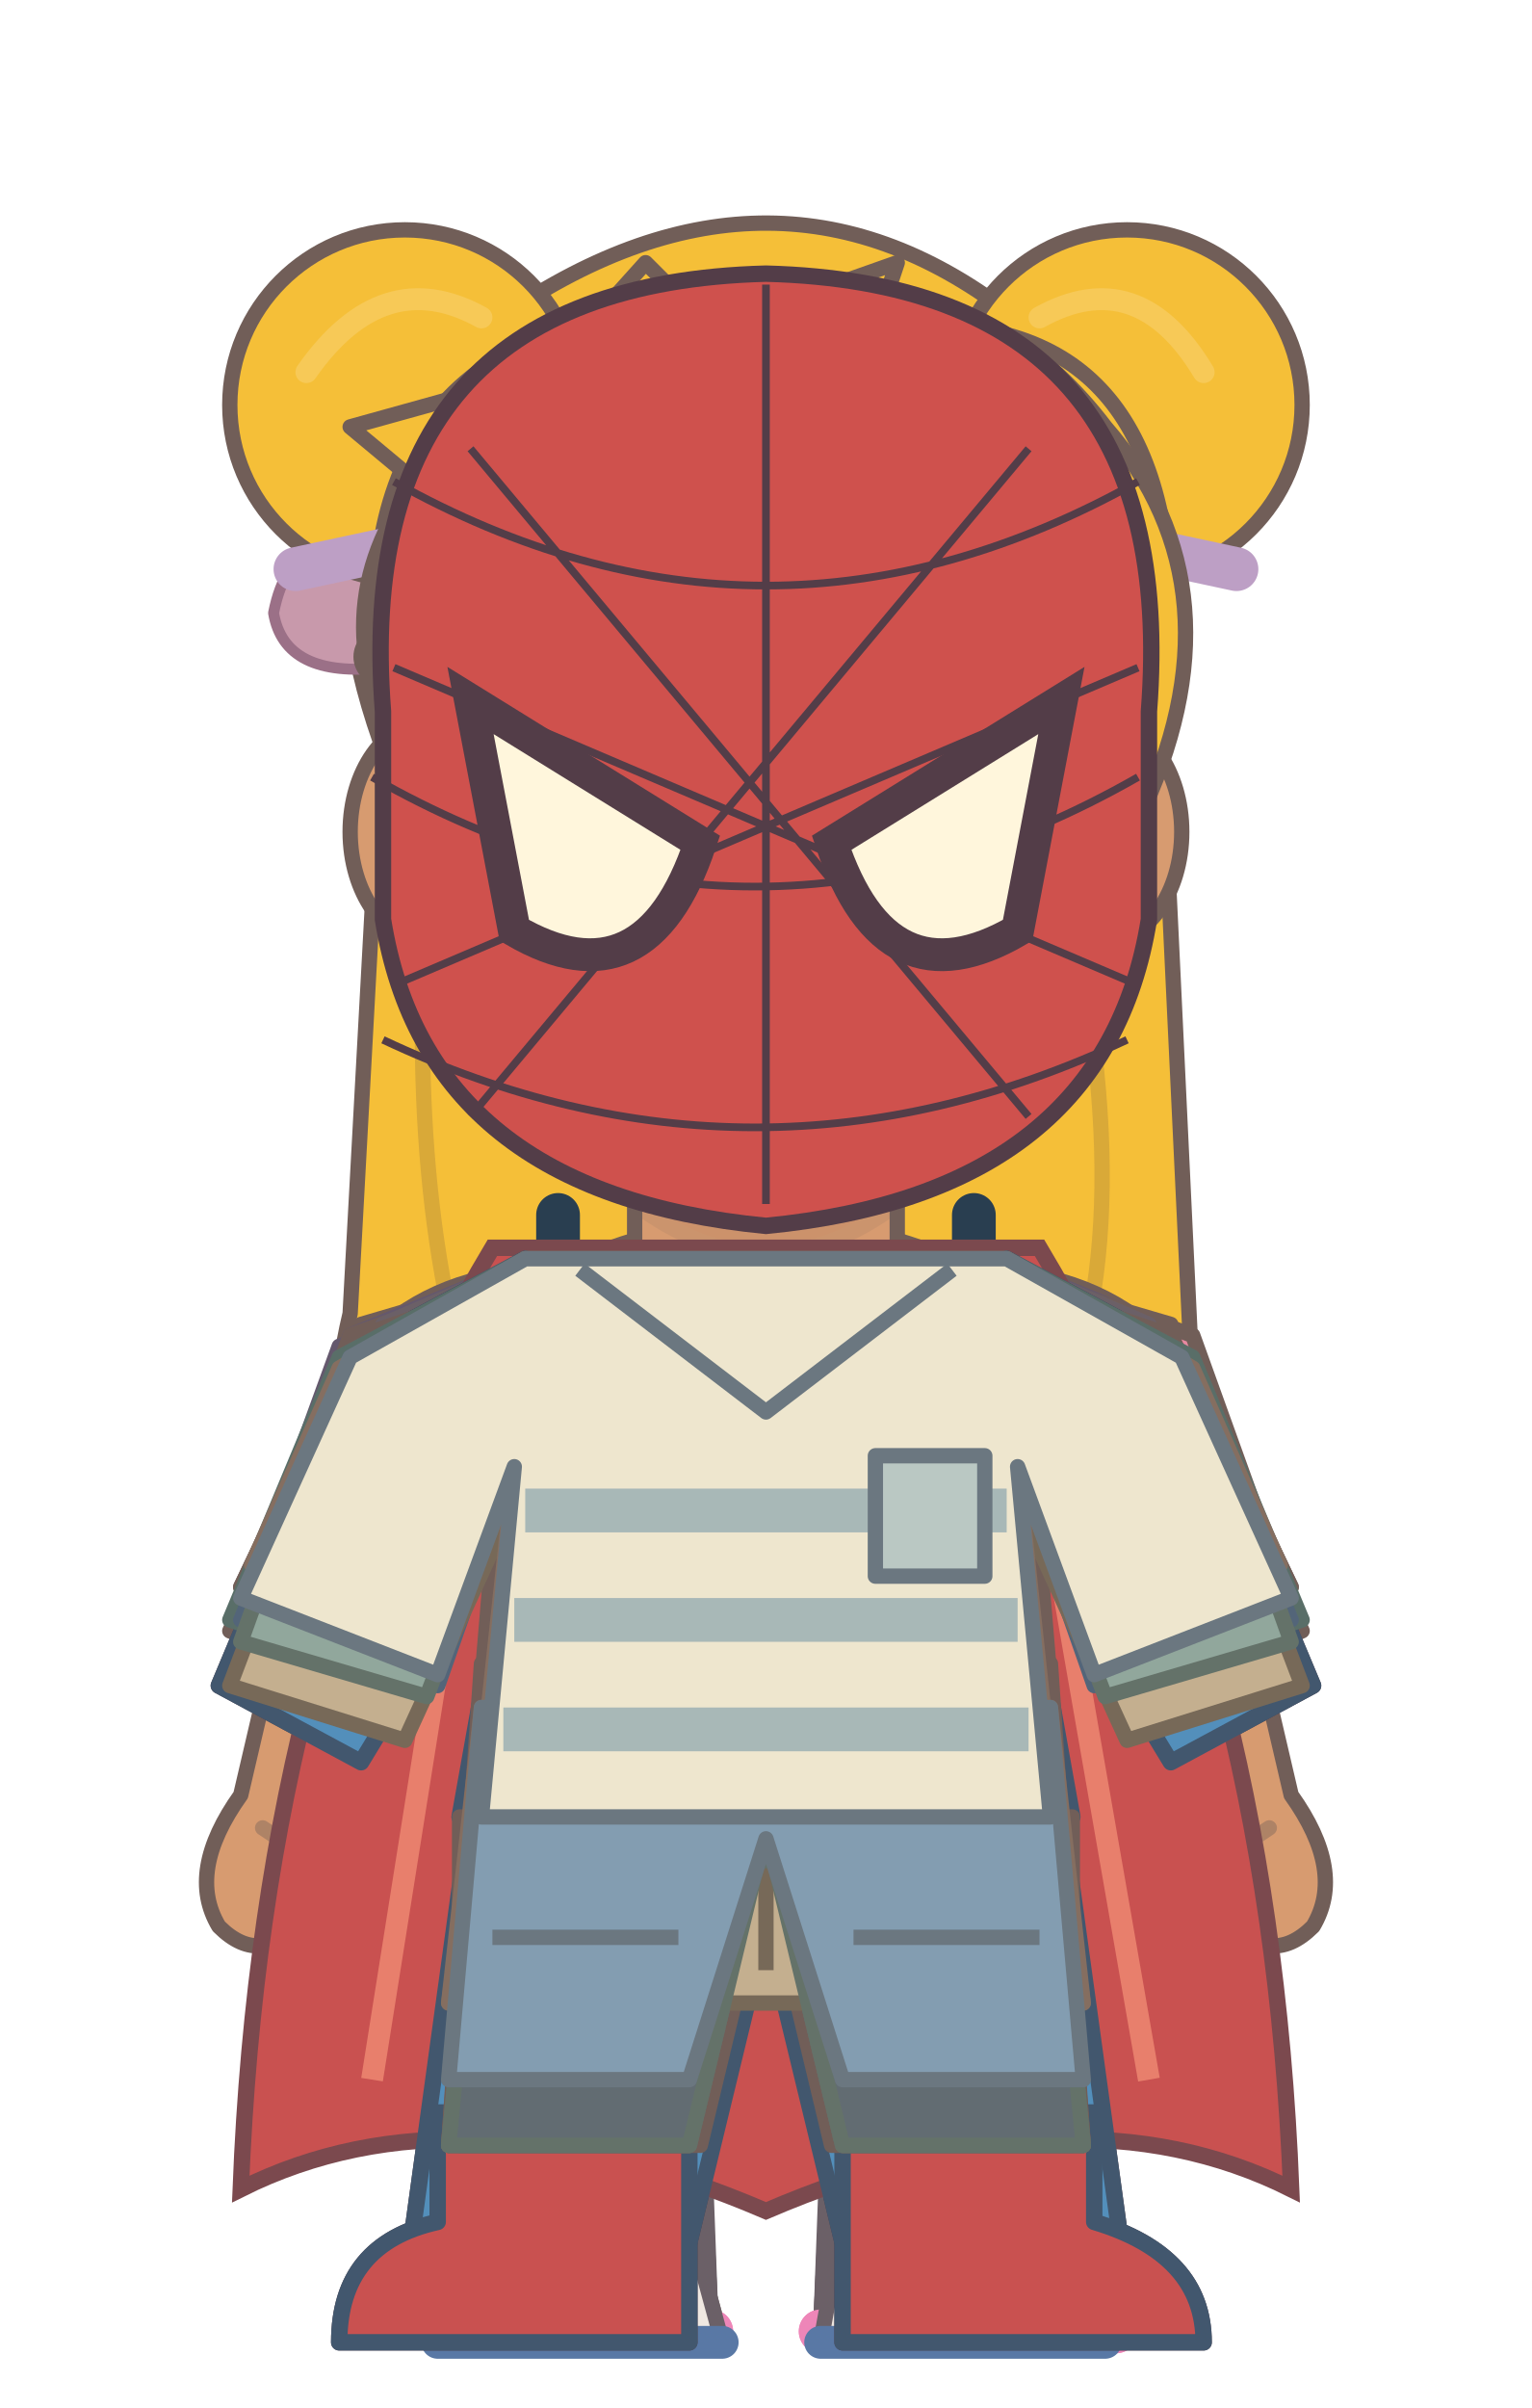
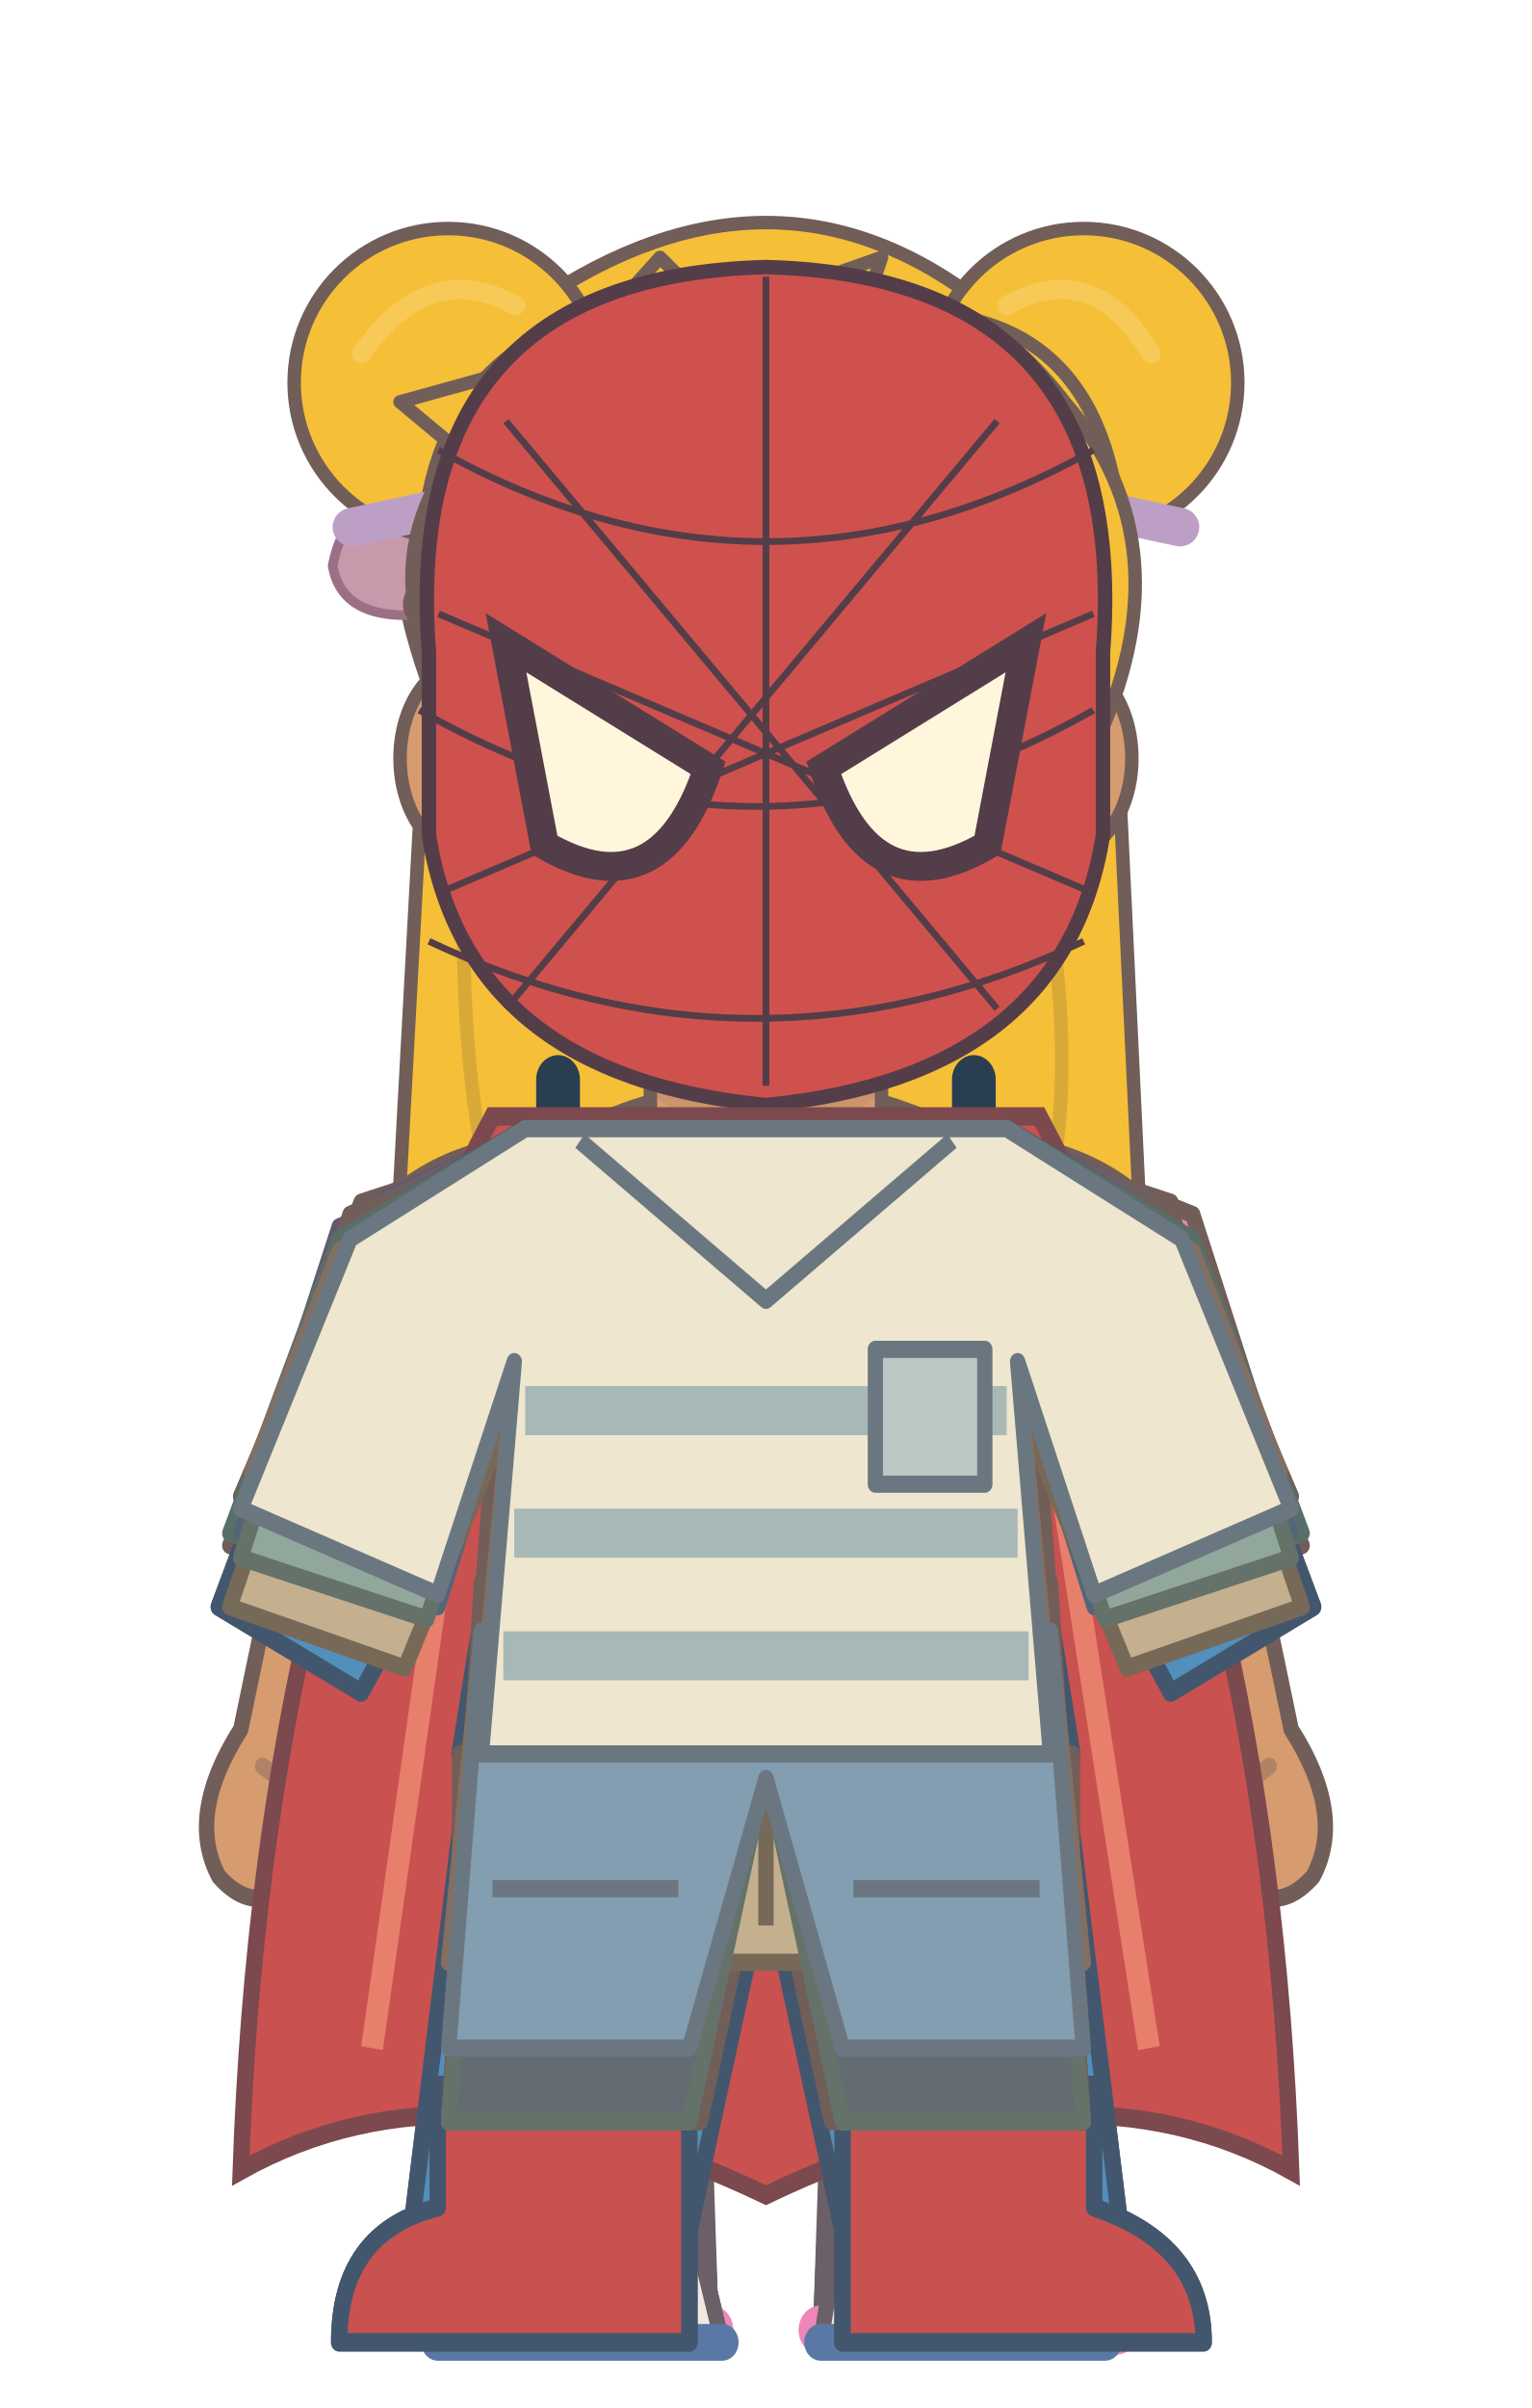
<svg xmlns="http://www.w3.org/2000/svg" width="140" height="220" viewBox="0 0 140 220">
  <defs>
    <linearGradient id="material-0" x1="0" y1="0" x2=".3" y2="1">
      <stop stop-color="#fff4d1" />
      <stop offset=".55" stop-color="#fff4d1" />
      <stop offset="1" stop-color="#fff4d1" />
    </linearGradient>
    <linearGradient id="material-1" x1="0" y1="0" x2=".3" y2="1">
      <stop stop-color="#f5bf38" />
      <stop offset=".55" stop-color="#f5bf38" />
      <stop offset="1" stop-color="#f5bf38" />
    </linearGradient>
    <linearGradient id="material-2" x1="0" y1="0" x2=".3" y2="1">
      <stop stop-color="#F5BF38" />
      <stop offset=".55" stop-color="#F5BF38" />
      <stop offset="1" stop-color="#F5BF38" />
    </linearGradient>
    <linearGradient id="material-3" x1="0" y1="0" x2=".3" y2="1">
      <stop stop-color="#D79B70" />
      <stop offset=".55" stop-color="#D79B70" />
      <stop offset="1" stop-color="#D79B70" />
    </linearGradient>
    <linearGradient id="material-4" x1="0" y1="0" x2=".3" y2="1">
      <stop stop-color="#E889A1" />
      <stop offset=".55" stop-color="#E889A1" />
      <stop offset="1" stop-color="#E889A1" />
    </linearGradient>
    <linearGradient id="material-5" x1="0" y1="0" x2=".3" y2="1">
      <stop stop-color="#fbe58a" />
      <stop offset=".55" stop-color="#fbe58a" />
      <stop offset="1" stop-color="#fbe58a" />
    </linearGradient>
    <linearGradient id="material-6" x1="0" y1="0" x2=".3" y2="1">
      <stop stop-color="#db8c81" />
      <stop offset=".55" stop-color="#db8c81" />
      <stop offset="1" stop-color="#db8c81" />
    </linearGradient>
    <linearGradient id="material-7" x1="0" y1="0" x2=".3" y2="1">
      <stop stop-color="#c899ab" />
      <stop offset=".55" stop-color="#c899ab" />
      <stop offset="1" stop-color="#c899ab" />
    </linearGradient>
    <linearGradient id="material-8" x1="0" y1="0" x2=".3" y2="1">
      <stop stop-color="#fff3db" />
      <stop offset=".55" stop-color="#fff3db" />
      <stop offset="1" stop-color="#fff3db" />
    </linearGradient>
    <linearGradient id="material-9" x1="0" y1="0" x2=".3" y2="1">
      <stop stop-color="#9c625f" />
      <stop offset=".55" stop-color="#9c625f" />
      <stop offset="1" stop-color="#9c625f" />
    </linearGradient>
    <linearGradient id="material-10" x1="0" y1="0" x2=".3" y2="1">
      <stop stop-color="#f4efdf" />
      <stop offset=".55" stop-color="#f4efdf" />
      <stop offset="1" stop-color="#f4efdf" />
    </linearGradient>
    <linearGradient id="material-11" x1="0" y1="0" x2=".3" y2="1">
      <stop stop-color="#f5efdf" />
      <stop offset=".55" stop-color="#f5efdf" />
      <stop offset="1" stop-color="#f5efdf" />
    </linearGradient>
    <linearGradient id="material-12" x1="0" y1="0" x2=".3" y2="1">
      <stop stop-color="#d8b88a" />
      <stop offset=".55" stop-color="#d8b88a" />
      <stop offset="1" stop-color="#d8b88a" />
    </linearGradient>
    <linearGradient id="material-13" x1="0" y1="0" x2=".3" y2="1">
      <stop stop-color="#f2df9c" />
      <stop offset=".55" stop-color="#f2df9c" />
      <stop offset="1" stop-color="#f2df9c" />
    </linearGradient>
    <linearGradient id="material-14" x1="0" y1="0" x2=".3" y2="1">
      <stop stop-color="#f7cc3f" />
      <stop offset=".55" stop-color="#f7cc3f" />
      <stop offset="1" stop-color="#f7cc3f" />
    </linearGradient>
    <linearGradient id="material-15" x1="0" y1="0" x2=".3" y2="1">
      <stop stop-color="#e4b85a" />
      <stop offset=".55" stop-color="#e4b85a" />
      <stop offset="1" stop-color="#e4b85a" />
    </linearGradient>
    <linearGradient id="material-16" x1="0" y1="0" x2=".3" y2="1">
      <stop stop-color="#f3d34e" />
      <stop offset=".55" stop-color="#f3d34e" />
      <stop offset="1" stop-color="#f3d34e" />
    </linearGradient>
    <linearGradient id="material-17" x1="0" y1="0" x2=".3" y2="1">
      <stop stop-color="#48b5c4" />
      <stop offset=".55" stop-color="#48b5c4" />
      <stop offset="1" stop-color="#48b5c4" />
    </linearGradient>
    <linearGradient id="material-18" x1="0" y1="0" x2=".3" y2="1">
      <stop stop-color="#bedee6" />
      <stop offset=".55" stop-color="#bedee6" />
      <stop offset="1" stop-color="#bedee6" />
    </linearGradient>
    <linearGradient id="material-19" x1="0" y1="0" x2=".3" y2="1">
      <stop stop-color="#467fba" />
      <stop offset=".55" stop-color="#467fba" />
      <stop offset="1" stop-color="#467fba" />
    </linearGradient>
    <linearGradient id="material-20" x1="0" y1="0" x2=".3" y2="1">
      <stop stop-color="#ed82ac" />
      <stop offset=".55" stop-color="#ed82ac" />
      <stop offset="1" stop-color="#ed82ac" />
    </linearGradient>
    <linearGradient id="material-21" x1="0" y1="0" x2=".3" y2="1">
      <stop stop-color="#e8d557" />
      <stop offset=".55" stop-color="#e8d557" />
      <stop offset="1" stop-color="#e8d557" />
    </linearGradient>
    <linearGradient id="hair-shine" x2="1" y2="1">
      <stop stop-color="#fff0a0" stop-opacity=".6" />
      <stop offset="1" stop-color="#fff0a0" stop-opacity="0" />
    </linearGradient>
    <symbol id="pattern-sol" viewBox="0 0 40 40">
      <g stroke="#fff4d1" stroke-width="2.5">
        <path d="M20 2v5m0 26v5M2 20h5m26 0h5M7 7l4 4m18 18 4 4M7 33l4-4m18-18 4-4" />
        <circle cx="20" cy="20" r="9" fill="url(#material-0)" />
      </g>
    </symbol>
    <symbol id="pattern-jardim" viewBox="0 0 40 40">
      <g fill="url(#material-0)">
        <ellipse cx="20" cy="20" rx="8" ry="17" />
        <ellipse cx="20" cy="20" rx="17" ry="8" />
      </g>
      <circle cx="20" cy="20" r="6" fill="url(#material-1)" />
    </symbol>
    <symbol id="pattern-estrela" viewBox="0 0 40 40">
      <path d="m20 2 5 12 13 2-10 9 3 13-11-7-11 7 3-13-10-9 13-2Z" fill="url(#material-0)" />
    </symbol>
    <symbol id="pattern-mar" viewBox="0 0 40 40">
      <path d="M1 10q8-9 17 0t20 0M1 20q8-9 17 0t20 0M1 30q8-9 17 0t20 0" stroke="#fff4d1" stroke-width="4" fill="none" />
    </symbol>
    <symbol id="pattern-festa" viewBox="0 0 40 40">
      <path d="M20 34Q-3 17 7 8q8-7 13 3q6-10 14-3q10 9-14 26Z" fill="url(#material-0)" />
    </symbol>
    <symbol id="pattern-pijama" viewBox="0 0 40 40">
      <path d="M27 3a17 17 0 1 0 10 27A18 18 0 0 1 27 3" fill="url(#material-0)" />
      <circle cx="34" cy="10" r="2" fill="url(#material-0)" />
    </symbol>
  </defs>
-   <g id="hair-back-short" stroke="#715e58" stroke-width="1.4" stroke-linecap="round" stroke-linejoin="round">
+   <g id="hair-back-short" transform="translate(8.4 2.4) scale(.88)" stroke="#715e58" stroke-width="1.4" stroke-linecap="round" stroke-linejoin="round">
    <path d="M36 72V54Q37 25 71 28q35 0 35 30v21l-12-9H45Z" fill="url(#material-2)" />
  </g>
-   <g id="hair-back" stroke="#715e58" stroke-width="1.4" stroke-linecap="round" stroke-linejoin="round">
+   <g id="hair-back" transform="translate(8.4 2.4) scale(.88)" stroke="#715e58" stroke-width="1.4" stroke-linecap="round" stroke-linejoin="round">
    <path d="M35 65C29 22 104 19 106 64L109 127Q108 145 92 145L43 145Q27 141 32 120Z" fill="url(#material-2)" />
    <path d="M39 82q-2 31 6 51m53-49q7 33-4 51" fill="none" stroke="#594235" opacity=".18" />
  </g>
-   <g id="legs" stroke="#715e58" stroke-width="1.4" stroke-linecap="round" stroke-linejoin="round">
+   <g id="legs" transform="translate(0 -25.68) scale(1 1.12)" stroke="#715e58" stroke-width="1.4" stroke-linecap="round" stroke-linejoin="round">
    <path d="M49 170h17l-3 34H49Zm25 0h17v34H77Z" fill="url(#material-3)" />
    <path d="M49 194h15v13H49Zm27 0h15v13H77Z" fill="#faf5e9" />
    <path d="M49 203h14l3 11H39q0-9 10-11Zm28 0h14q10 2 10 11H75Z" fill="#f3eee6" />
    <path d="M40 214h26m9 0h26" stroke="#c6b9a9" stroke-width="2" />
    <path d="m48 207 10 0m24 0h10" stroke="#899eae" stroke-width="2" />
  </g>
-   <g id="hands" stroke="#715e58" stroke-width="1.4" stroke-linecap="round" stroke-linejoin="round">
+   <g id="hands" transform="translate(0 -25.68) scale(1 1.12)" stroke="#715e58" stroke-width="1.4" stroke-linecap="round" stroke-linejoin="round">
    <path d="M41 124q-10-2-12 10l-7 30q-5 7-2 12q4 4 8-1l4-9 10-28Zm58 0q10-2 12 10l7 30q5 7 2 12q-4 4-8-1l-4-9-10-28Z" fill="url(#material-3)" />
    <path d="m24 167 3 2m86 0 3-2" fill="none" opacity=".4" />
  </g>
-   <g id="body" fill="url(#material-4)" stroke="#715e58" stroke-width="1.4">
+   <g id="body" transform="translate(0 -25.68) scale(1 1.12)" fill="url(#material-4)" stroke="#715e58" stroke-width="1.4">
    <path d="M51 116q19-9 38 0q20 0 25 22l-13 7-9-11q1 26 15 49q-17 12-37 7q-20 5-37-7q14-23 15-49l-9 11-13-7q5-22 25-22Z" />
    <path d="M51 117q19 23 38 0" fill="url(#material-3)" />
    <path d="M46 158q24 7 48 0M49 168l-7 15m49-15 7 15" stroke="#715e58" stroke-opacity=".3" stroke-width="2" />
    <use href="#pattern-sol" x="56" y="133" width="24" height="24" stroke="none" />
  </g>
-   <g id="body-casual" stroke="#715e58" stroke-width="1.4" stroke-linejoin="round">
+   <g id="body-casual" transform="translate(0 -25.68) scale(1 1.12)" stroke="#715e58" stroke-width="1.4" stroke-linejoin="round">
    <path d="m50 116-17 5-10 23 17 7 9-17-4 33h50l-4-33 9 17 17-7-10-23-17-5q-20 13-40 0Z" fill="url(#material-4)" />
    <path d="M46 168h48l6 22H76l-6-14-6 14H40Z" fill="#4e6377" />
    <path d="M47 164h47" stroke="#f2ede1" stroke-width="4" />
    <use href="#pattern-sol" x="59" y="130" width="22" height="22" stroke="none" />
  </g>
-   <g id="body-neon" stroke="#64586d" stroke-width="1.4" stroke-linejoin="round">
+   <g id="body-neon" transform="translate(0 -25.68) scale(1 1.12)" stroke="#64586d" stroke-width="1.4" stroke-linejoin="round">
    <path d="M48 116h44l7 65H41Z" fill="#26304e" />
    <path d="m49 115-17 7-9 24 17 6 8-18-3 28 22-6v-36Zm42 0 17 7 9 24-17 6-8-18 3 28-22-6v-36Z" fill="url(#material-4)" />
    <path d="m50 117 13 9-10 14m37-23-13 9 10 14M43 169h54" fill="none" stroke="#79f4df" stroke-width="4" />
    <path d="m73 129-11 15h9l-4 13 14-18h-9Z" fill="url(#material-5)" stroke="none" />
    <path d="M42 176h24v16H38Zm32 0h24l4 16H74Z" fill="#26304e" />
  </g>
-   <g id="body-aurora" stroke="#64586d" stroke-width="1.4" stroke-linejoin="round">
+   <g id="body-aurora" transform="translate(0 -25.68) scale(1 1.12)" stroke="#64586d" stroke-width="1.4" stroke-linejoin="round">
    <path d="M47 117 31 123l-8 22 17 5 8-16-10 50 32 8 32-8-10-50 8 16 17-5-8-22-16-6Z" fill="url(#material-4)" />
    <path d="m48 118 22 16 22-16M43 166h54" fill="none" stroke="#fbe58a" stroke-width="3" />
    <path d="m70 135 5 10 11 2-8 8 2 11-10-6-10 6 2-11-8-8 11-2Z" fill="#edf6ff" stroke-width="2" />
    <path d="m46 169-4 15m52-15 4 15" stroke="#7b65b0" stroke-width="4" />
  </g>
-   <g id="face" stroke="#715e58" stroke-width="1.4" stroke-linecap="round" stroke-linejoin="round">
+   <g id="face" transform="translate(8.4 2.4) scale(.88)" stroke="#715e58" stroke-width="1.4" stroke-linecap="round" stroke-linejoin="round">
    <path d="M58 98v19q12 9 24 0V98" fill="url(#material-3)" />
    <path d="M58 103q12 10 24 0v7q-12 9-24 0" fill="#754f40" opacity=".12" />
    <ellipse cx="39" cy="76" rx="7" ry="10" fill="url(#material-3)" />
    <ellipse cx="101" cy="76" rx="7" ry="10" fill="url(#material-3)" />
    <path d="M40 61Q40 36 70 36q30 0 30 25v19q0 27-30 30Q40 107 40 80Z" fill="url(#material-3)" />
    <path d="M44 59q0-17 18-18" fill="none" stroke="#fff5dd" stroke-width="3" opacity=".28" />
    <ellipse cx="49" cy="88" rx="7" ry="4" fill="url(#material-6)" opacity=".32" stroke="none" />
    <ellipse cx="91" cy="88" rx="7" ry="4" fill="url(#material-6)" opacity=".32" stroke="none" />
    <path d="m70 78-2 9q3 2 5 0" fill="none" stroke="#956448" stroke-width="1.1" />
  </g>
-   <g id="hair-bia" stroke="#715e58" stroke-width="1.4" stroke-linecap="round" stroke-linejoin="round">
+   <g id="hair-bia" transform="translate(8.4 2.4) scale(.88)" stroke="#715e58" stroke-width="1.4" stroke-linecap="round" stroke-linejoin="round">
    <path d="M36 71Q25 44 43 31q25-19 47-4q24 12 14 47Q87 66 79 43Q61 64 36 71Z" fill="url(#material-2)" />
    <path d="M40 56Q53 33 72 33m17 6q14 14 12 27" fill="none" stroke="#fff4cc" stroke-width="3" opacity=".5" />
    <path d="M43 62q21-8 32-24m12 12q5 13 13 17" fill="none" stroke="#9c7737" opacity=".28" />
    <path d="M36 55q-9-9-11 1q1 6 10 5q3 9 8 4q4-8-7-10Z" fill="url(#material-7)" stroke="#9b7087" stroke-width="1" />
    <circle cx="35" cy="60" r="2" fill="url(#material-8)" />
  </g>
-   <g id="hair-luna" stroke="#715e58" stroke-width="1.4" stroke-linecap="round" stroke-linejoin="round">
+   <g id="hair-luna" transform="translate(8.4 2.4) scale(.88)" stroke="#715e58" stroke-width="1.4" stroke-linecap="round" stroke-linejoin="round">
    <circle cx="37" cy="37" r="16" fill="url(#material-2)" />
    <circle cx="103" cy="37" r="16" fill="url(#material-2)" />
    <path d="M36 72Q28 34 56 29q36-12 49 20l-4 25q-17-10-24-31q-15 21-41 29Z" fill="url(#material-2)" />
    <path d="M28 34q7-10 16-5m51 0q9-5 15 5M43 51q11-15 27-16" fill="none" stroke="#fff5e2" opacity=".18" stroke-width="2" />
    <path d="m27 52 14-3m58 0 14 3" stroke="#bd9fc5" stroke-width="4" />
  </g>
-   <g id="hair-leo" stroke="#715e58" stroke-width="1.4" stroke-linecap="round" stroke-linejoin="round">
+   <g id="hair-leo" transform="translate(8.4 2.4) scale(.88)" stroke="#715e58" stroke-width="1.4" stroke-linecap="round" stroke-linejoin="round">
    <path d="M37 70Q29 56 38 44l-6-5 18-5 9-10 6 6 17-6-2 6q26-3 27 25l-7 19-9-22q-10 11-24 11l4-16q-11 19-34 23Z" fill="url(#material-2)" />
    <path d="m45 45 15-7m22-1 12 6" fill="none" stroke="#fff0d8" stroke-width="3" opacity=".3" />
  </g>
-   <g id="hair-rui" stroke="#715e58" stroke-width="1.4" stroke-linecap="round" stroke-linejoin="round">
+   <g id="hair-rui" transform="translate(8.4 2.4) scale(.88)" stroke="#715e58" stroke-width="1.4" stroke-linecap="round" stroke-linejoin="round">
    <path d="M37 75Q27 40 53 31q32-13 48 8q13 15 3 36l-9-22q-22 2-42-10L43 71Z" fill="url(#material-2)" />
    <path d="M44 48q14-15 31-13" fill="none" stroke="#fff4de" stroke-width="2" opacity=".15" />
    <path d="M48 96q22 18 44 0q-4 14-22 16q-18-2-22-16Z" fill="url(#material-2)" stroke="none" opacity=".32" />
  </g>
-   <g id="eyes">
+   <g id="eyes" transform="translate(8.4 2.4) scale(.88)">
    <path d="M49 64q5-3 10 0m22 0q5-3 10 0" fill="none" stroke="#675048" stroke-width="1.5" stroke-linecap="round" />
    <ellipse cx="55" cy="75" rx="3" ry="4.6" fill="#403d42" />
    <ellipse cx="85" cy="75" rx="3" ry="4.6" fill="#403d42" />
    <circle cx="54" cy="73" r="1" fill="#fffdf4" />
    <circle cx="84" cy="73" r="1" fill="#fffdf4" />
  </g>
-   <g id="lids" fill="none" stroke="#675048" stroke-width="1.5" stroke-linecap="round">
+   <g id="lids" transform="translate(8.4 2.4) scale(.88)" fill="none" stroke="#675048" stroke-width="1.5" stroke-linecap="round">
    <path d="M50 76q5 4 10 0m20 0q5 4 10 0" />
  </g>
-   <g id="mouth" fill="none" stroke="#915d59" stroke-width="1.5" stroke-linecap="round">
+   <g id="mouth" transform="translate(8.4 2.4) scale(.88)" fill="none" stroke="#915d59" stroke-width="1.5" stroke-linecap="round">
    <path d="M62 95q8 7 16 0" />
  </g>
-   <g id="mouth-happy">
+   <g id="mouth-happy" transform="translate(8.4 2.4) scale(.88)">
    <path d="M61 94q9 3 18 0q-1 11-9 11t-9-11Z" fill="url(#material-9)" />
    <path d="M64 96h12" stroke="#fff7e9" stroke-width="2" />
  </g>
-   <g id="body-denim" stroke="#715e58" stroke-width="1.4" stroke-linejoin="round">
+   <g id="body-denim" transform="translate(0 -25.68) scale(1 1.12)" stroke="#715e58" stroke-width="1.4" stroke-linejoin="round">
    <path d="M47 116h46l7 76H76l-6-28-6 28H40Z" fill="#354b61" />
    <path d="m49 116-17 6-9 25 17 6 8-20-4 35 24-4v-42m24-6 17 6 9 25-17 6-8-20 4 35-24-4v-42" fill="url(#material-4)" />
    <path d="M65 123h10v36H65Z" fill="url(#material-10)" />
    <path d="m49 119 13 12-9 9m38-21-13 12 9 9m-42 13h14m22 0h14" stroke="#bfd5df" fill="none" />
    <path d="M43 181h19m16 0h19" stroke="#8fa4b0" />
  </g>
-   <g id="body-rehearsal" stroke="#715e58" stroke-width="1.4" stroke-linejoin="round">
+   <g id="body-rehearsal" transform="translate(0 -25.68) scale(1 1.12)" stroke="#715e58" stroke-width="1.4" stroke-linejoin="round">
    <path d="M46 163h48l6 35H78l-8-23-8 23H40Z" fill="#46515b" />
    <path d="m48 117-15 6-12 26 17 7 10-18-3 28h50l-3-28 10 18 17-7-12-26-15-6q-22 13-44 0Z" fill="url(#material-4)" />
    <path d="M53 118q17 18 34 0m-32 23h30m-28 12h26" fill="none" stroke="#f0e8d4" stroke-width="4" />
    <path d="M46 172v18m47-18v18" stroke="#b8cfbd" stroke-width="4" />
  </g>
-   <g id="body-overalls" stroke="#715e58" stroke-width="1.4" stroke-linejoin="round">
+   <g id="body-overalls" transform="translate(0 -25.68) scale(1 1.12)" stroke="#715e58" stroke-width="1.4" stroke-linejoin="round">
    <path d="m48 117-15 5-11 23 17 8 10-19h42l10 19 17-8-11-23-15-5Z" fill="url(#material-11)" />
    <path d="M49 118h9v23h24v-23h9v29l7 49H76l-6-25-6 25H42l7-49Z" fill="url(#material-4)" />
    <rect x="58" y="147" width="24" height="18" rx="3" fill="url(#material-12)" />
    <path d="m62 153 8 5 8-5M47 178h13m20 0h13" fill="none" />
    <circle cx="54" cy="140" r="3" fill="url(#material-13)" />
    <circle cx="86" cy="140" r="3" fill="url(#material-13)" />
  </g>
-   <g id="body-rumi" stroke="#6b6067" stroke-width="1.4" stroke-linejoin="round" stroke-linecap="round">
+   <g id="body-rumi" transform="translate(0 -25.68) scale(1 1.12)" stroke="#6b6067" stroke-width="1.4" stroke-linejoin="round" stroke-linecap="round">
    <path d="M49 117h42l4 45H45Z" fill="#faf4e9" />
    <path d="m49 115-14 6-12 28 15 7 10-23-2 22 19-4v-32Zm42 0 14 6 12 28-15 7-10-23 2 22-19-4v-32Z" fill="url(#material-14)" />
    <path d="m49 116 13 10-10 10m39-20-13 10 10 10M33 130l-5 13m77-13 5 13" fill="none" stroke="#f8eee2" stroke-width="3" />
    <path d="m42 125-6 10 7 2m53-12 7 12-7 5" fill="none" stroke="#614f8c" stroke-width="2.5" />
    <path d="M46 162h48l6 22H76l-6-13-6 13H40Z" fill="#24475c" />
    <path d="M46 164h48" stroke="#ee638c" stroke-width="3" />
    <path d="M67 162h7v5h-7Z" fill="url(#material-15)" />
    <path d="M48 186h16l1 27H39q-1-7 10-10Zm28 0h16l-1 17q11 3 11 10H75Z" fill="#393445" />
    <path d="m51 190 9 4-9 4 10 4m19-12 8 4-8 4 8 4" fill="none" stroke="#e85e61" />
    <path d="M40 213h25m10 0h27" stroke="#c7b8ca" stroke-width="3" />
    <path d="m83 120 9 5-8 6 9 6-9 7m-49-6 5 4-5 4" fill="none" stroke="#5abeb9" stroke-width="2.5" />
    <path d="M54 187v24m30-24v24" stroke="#55c3c2" stroke-width="2" />
  </g>
-   <g id="body-mira" stroke="#6b6067" stroke-width="1.4" stroke-linejoin="round" stroke-linecap="round">
+   <g id="body-mira" transform="translate(0 -25.68) scale(1 1.12)" stroke="#6b6067" stroke-width="1.4" stroke-linejoin="round" stroke-linecap="round">
    <path d="m49 116-13 5-12 22 16 8 9-16-3 24h48l-3-24 9 16 16-8-12-22-13-5q-21 12-42 0Z" fill="#303441" />
    <path d="m52 151 9-18 9 9 9-9 9 18m-30 0 5-10 7 9 7-9 5 10" fill="none" stroke="#7cd4e9" stroke-width="3" />
    <path d="m55 144 30-9m-29 16 27-9" stroke="#dd85b4" stroke-width="2" />
    <path d="M47 160h46l12 28q-35 10-70 0Z" fill="url(#material-16)" />
    <path d="M47 161h46" stroke="#35384c" stroke-width="4" />
    <path d="m49 169-6 17m17-17-2 21m24-21 2 21m8-21 6 17" stroke="#c5a446" />
    <path d="M48 191h16l1 22H39q-1-7 10-10Zm28 0h16l-1 12q11 3 11 10H75Z" fill="#34333f" />
    <path d="M49 193h14m14 0h14M40 213h25m10 0h27" stroke="#ee86b8" stroke-width="4" />
    <path d="m51 198 9 3-9 4m29-7 8 3-8 4" stroke="#ee86b8" fill="none" />
  </g>
-   <g id="body-mira-shorts" stroke="#6b6067" stroke-width="1.4" stroke-linejoin="round" stroke-linecap="round">
+   <g id="body-mira-shorts" transform="translate(0 -25.68) scale(1 1.12)" stroke="#6b6067" stroke-width="1.4" stroke-linejoin="round" stroke-linecap="round">
    <path d="m49 116-13 5-12 22 16 8 9-16-3 24h48l-3-24 9 16 16-8-12-22-13-5q-21 12-42 0Z" fill="#303441" />
    <path d="m52 151 9-18 9 9 9-9 9 18m-30 0 5-10 7 9 7-9 5 10" fill="none" stroke="#7cd4e9" stroke-width="3" />
    <path d="m55 144 30-9m-29 16 27-9" stroke="#dd85b4" stroke-width="2" />
    <path d="M47 160h46l8 30H76l-6-16-6 16H39Z" fill="url(#material-16)" />
    <path d="M47 162h46" stroke="#35384c" stroke-width="4" />
    <path d="M48 191h16l1 22H39q-1-7 10-10Zm28 0h16l-1 12q11 3 11 10H75Z" fill="#34333f" />
    <path d="M49 193h14m14 0h14M40 213h25m10 0h27" stroke="#ee86b8" stroke-width="4" />
  </g>
-   <g id="body-zoey" stroke="#6b6067" stroke-width="1.4" stroke-linejoin="round" stroke-linecap="round">
+   <g id="body-zoey" transform="translate(0 -25.68) scale(1 1.12)" stroke="#6b6067" stroke-width="1.4" stroke-linejoin="round" stroke-linecap="round">
    <path d="M48 118h44l-1 40H49Z" fill="url(#material-17)" />
    <path d="M51 118v-7m38 7v-7M49 123l42 10m-42 8 42 9" stroke="#293e50" stroke-width="4" />
    <path d="M46 114h5v44h-5Zm43 0h5v44h-5Z" fill="url(#material-18)" />
    <path d="M46 160h48l6 43H76l-6-30-6 30H40Z" fill="url(#material-19)" />
    <path d="m47 168 12 5-14 8 13 8-16 6m48-27-12 9 16 6-13 10 15 5" fill="none" stroke="#edcf5d" stroke-width="5" />
    <path d="m50 163 7 8m-9 11 9 6m28-21 7 5m-10 13 9 5" stroke="#84d1cc" stroke-width="4" />
    <path d="M46 160h48" stroke="#344e78" stroke-width="4" />
    <path d="M49 203h14l3 11H39q0-9 10-11Zm28 0h14q10 2 10 11H75Z" fill="#f0e8e1" />
    <path d="M40 214h26m9 0h26" stroke="#5978a5" stroke-width="3" />
    <path d="m103 139 10-3 5 17-11 3Z" fill="#364e7d" />
    <path d="m105 143 10-3m-8 10 9-3" stroke="#b1dce3" stroke-width="2" />
    <path d="m51 130 5-6 4 8-4 10Z" fill="url(#material-20)" />
    <path d="M67 120v35" stroke="#f5d787" />
    <path d="m43 189 11 3-3 10H40Zm45 0 9 3 3 10H87Z" fill="url(#material-21)" />
  </g>
-   <g id="body-spiderman" stroke="#533d48" stroke-width="1.5" stroke-linejoin="round">
+   <g id="body-spiderman" transform="translate(0 -25.68) scale(1 1.12)" stroke="#533d48" stroke-width="1.5" stroke-linejoin="round">
    <path d="m48 115-15 8-13 31 13 7 14-23-5 28h56l-5-28 14 23 13-7-13-31-15-8q-22 10-44 0Z" fill="#cf514d" />
    <path d="M44 158h52l7 51H78l-8-33-8 33H37Z" fill="#538fbb" />
    <path d="M40 193h23v21H31q0-9 9-11Zm37 0h23v10q10 3 10 11H77Z" fill="#cf514d" />
    <path d="M70 120v38m-20-37 40 30m0-30-40 30m-6-18q26 12 52 0m-52 12q26 12 52 0" fill="none" stroke="#673e48" stroke-width=".8" />
    <ellipse cx="70" cy="139" rx="4" ry="7" fill="#343647" />
    <path d="m66 136-7-6m7 10-9-1m17-3 7-6m-7 10 9-1m-16 6-7 8m14-8 7 8" fill="none" stroke="#343647" stroke-width="2" />
  </g>
-   <g id="mask-spiderman" stroke="#533d48" stroke-width="1.5">
+   <g id="mask-spiderman" transform="translate(8.4 2.4) scale(.88)" stroke="#533d48" stroke-width="1.5">
    <path d="M35 65q-3-39 35-40 38 1 35 40v19q-4 25-35 28-31-3-35-28Z" fill="#cf514d" />
    <path d="M70 26v84M36 61l68 29m-68 0 68-29M43 41l51 61m-51 0 51-61m-58 3q34 19 68 0m-70 27q35 20 70 0m-69 24q34 16 68 0" fill="none" stroke-width=".7" />
    <path d="m43 64 21 13q-5 15-17 8Zm54 0L76 77q5 15 17 8Z" fill="#fff6dc" stroke-width="3" />
  </g>
-   <g id="cape-superman">
+   <g id="cape-superman" transform="translate(0 -25.68) scale(1 1.12)">
    <path d="M45 114Q24 149 22 200q20-10 48 2 28-12 48-2-2-51-23-86Z" fill="#c95150" stroke="#7b494e" stroke-width="1.5" />
    <path d="m44 127-10 63m60-63 11 63" stroke="#e87f6c" stroke-width="2" />
  </g>
-   <g id="body-superman" stroke="#42576e" stroke-width="1.5" stroke-linejoin="round">
+   <g id="body-superman" transform="translate(0 -25.68) scale(1 1.12)" stroke="#42576e" stroke-width="1.5" stroke-linejoin="round">
    <path d="m48 115-15 8-13 31 13 7 14-23-5 28h56l-5-28 14 23 13-7-13-31-15-8q-22 10-44 0Z" fill="#538fbb" />
    <path d="M44 158h52l7 51H78l-8-33-8 33H37Z" fill="#538fbb" />
    <path d="M44 158h52l-5 15H49Z" fill="#c95150" />
    <path d="M44 158h52" stroke="#f1c563" stroke-width="6" />
    <path d="M40 193h23v21H31q0-9 9-11Zm37 0h23v10q10 3 10 11H77Z" fill="#c95150" />
    <path d="m53 126 7-6h20l7 6-17 23Z" fill="#f1c563" stroke="#c95150" stroke-width="3" />
    <path d="M79 126H64q-8 4 6 8t-7 7" fill="none" stroke="#c95150" stroke-width="4" />
  </g>
-   <g id="body-chef" stroke="#715e58" stroke-width="1.4" stroke-linejoin="round">
+   <g id="body-chef" transform="translate(0 -25.68) scale(1 1.12)" stroke="#715e58" stroke-width="1.4" stroke-linejoin="round">
    <path d="M44 152h52l3 44H77l-7-29-7 29H41Z" fill="#555969" />
    <path d="m47 116-15 8-9 23 17 6 7-19-2 38h50l-2-38 7 19 17-6-10-23-15-8Z" fill="#f4eee0" />
    <path d="m54 117 15 18 16-18m-15 17v34" fill="none" />
    <circle cx="62" cy="144" r="2" />
    <circle cx="79" cy="144" r="2" />
    <circle cx="62" cy="157" r="2" />
    <circle cx="79" cy="157" r="2" />
    <path d="m60 118 10 9 10-9-10 3Z" fill="#d08269" />
    <path d="M45 180h17m17 0h17" stroke="#92949c" />
  </g>
-   <g id="body-doctor" stroke="#715e58" stroke-width="1.4" stroke-linejoin="round">
+   <g id="body-doctor" transform="translate(0 -25.68) scale(1 1.12)" stroke="#715e58" stroke-width="1.4" stroke-linejoin="round">
    <path d="M45 143h50l4 53H77l-7-29-7 29H41Z" fill="#80aaa4" />
    <path d="m47 116-15 8-9 23 17 6 7-19-4 43h23l4-34 4 34h23l-4-43 7 19 17-6-10-23-15-8Z" fill="#f4f0e5" />
    <path d="m52 116 12 17 6-11 6 11 12-17" fill="#a9d1cb" />
    <path d="M56 119v20q0 12 10 12t10-12v-20m0 24q14 0 12 12" fill="none" stroke="#607577" stroke-width="2.5" />
    <circle cx="88" cy="157" r="4" fill="#b8c5c4" />
    <rect x="46" y="155" width="13" height="13" rx="2" fill="#c4dcd6" />
  </g>
-   <g id="body-gardener" stroke="#715e58" stroke-width="1.4" stroke-linejoin="round">
+   <g id="body-gardener" transform="translate(0 -25.68) scale(1 1.12)" stroke="#715e58" stroke-width="1.4" stroke-linejoin="round">
    <path d="m48 117-15 5-11 23 17 8 10-19h42l10 19 17-8-11-23-15-5Z" fill="#e7d2a3" />
    <path d="M49 118h9v23h24v-23h9v29l7 49H76l-6-25-6 25H42l7-49Z" fill="#87a579" />
    <rect x="57" y="146" width="26" height="20" rx="3" fill="#afc296" />
    <path d="M69 160v-10m0 5q-12 0-8-7 9 0 8 7m0-4q0-10 8-8 2 7-8 8" fill="#668358" />
    <circle cx="54" cy="140" r="3" fill="#dfb869" />
    <circle cx="86" cy="140" r="3" fill="#dfb869" />
    <path d="M47 179h14m18 0h14" stroke="#c7d3b4" stroke-width="3" />
  </g>
-   <g id="body-builder" stroke="#715e58" stroke-width="1.4" stroke-linejoin="round">
+   <g id="body-builder" transform="translate(0 -25.68) scale(1 1.12)" stroke="#715e58" stroke-width="1.4" stroke-linejoin="round">
    <path d="M45 147h50l4 49H77l-7-29-7 29H41Z" fill="#61788a" />
    <path d="m47 116-15 8-9 23 17 6 7-19h46l7 19 17-6-10-23-15-8Z" fill="#d9cfba" />
    <path d="M47 118h16l7 14 7-14h16l4 48H43Z" fill="#e7b253" />
    <path d="M52 121v26m36-26v26M45 153h50" stroke="#f5efb8" stroke-width="5" />
    <path d="M42 166h56v10H42Z" fill="#96755a" />
    <rect x="48" y="169" width="14" height="15" rx="2" fill="#b08a61" />
    <path d="M82 166v18m-5-18h10" stroke="#8f9490" stroke-width="4" />
    <path d="M44 189h18m16 0h18" stroke="#aac0cb" />
  </g>
-   <g id="body-nurse" stroke="#596e68" stroke-width="1.4" stroke-linejoin="round">
+   <g id="body-nurse" transform="translate(0 -25.68) scale(1 1.12)" stroke="#596e68" stroke-width="1.4" stroke-linejoin="round">
    <path d="M45 156h50l4 40H77l-7-29-7 29H41Z" fill="#6c9994" />
    <path d="m48 115-17 9-10 24 18 6 8-20-3 35h52l-3-35 8 20 18-6-10-24-17-9-22 16Z" fill="#9fc4b9" />
    <path d="m52 117 18 17 18-17M78 147h13v13H78Z" fill="none" />
    <path d="M53 137v12" stroke="#f3eee0" stroke-width="4" />
    <rect x="48" y="145" width="12" height="15" rx="2" fill="#fff5df" />
    <path d="M51 151h6m-3-3v6" stroke="#638b82" />
  </g>
-   <g id="body-police" stroke="#536579" stroke-width="1.4" stroke-linejoin="round">
+   <g id="body-police" transform="translate(0 -25.68) scale(1 1.12)" stroke="#536579" stroke-width="1.4" stroke-linejoin="round">
    <path d="M45 155h50l4 41H77l-7-29-7 29H41Z" fill="#56697c" />
    <path d="m47 116-15 8-10 24 18 6 7-20-3 34h52l-3-34 7 20 18-6-10-24-15-8Z" fill="#879bb3" />
    <path d="m52 117 18 14 18-14m-18 14v29M46 163h49" fill="none" />
    <path d="M79 137h12v9l-6 5-6-5Z" fill="#e8d29b" />
    <path d="M48 139h13v10H48Z" fill="#6c819b" />
    <path d="M45 165h50" stroke="#515a63" stroke-width="5" />
    <rect x="66" y="162" width="8" height="7" fill="#c9c5ad" />
  </g>
-   <g id="body-detective" stroke="#776958" stroke-width="1.4" stroke-linejoin="round">
+   <g id="body-detective" transform="translate(0 -25.68) scale(1 1.12)" stroke="#776958" stroke-width="1.4" stroke-linejoin="round">
    <path d="M45 156h50l4 40H77l-7-29-7 29H41Z" fill="#6d7475" />
    <path d="m48 115-16 10-11 29 16 5 11-24-7 48h58l-7-48 11 24 16-5-11-29-16-10Z" fill="#c4af8f" />
    <path d="m53 116 17 14 17-14-10 25-7-11-7 11Z" fill="#eee1c5" />
    <path d="M70 141v39m-25-23h50m-48 14h14m18 0h14" fill="none" />
    <circle cx="65" cy="148" r="2" fill="#8e7c64" />
    <circle cx="75" cy="148" r="2" fill="#8e7c64" />
    <rect x="65" y="155" width="10" height="6" fill="#a28e70" />
  </g>
-   <g id="body-office" stroke="#647269" stroke-width="1.4" stroke-linejoin="round">
+   <g id="body-office" transform="translate(0 -25.68) scale(1 1.12)" stroke="#647269" stroke-width="1.4" stroke-linejoin="round">
    <path d="M45 155h50l4 41H77l-7-29-7 29H41Z" fill="#626c72" />
    <path d="m48 115-17 10-9 25 17 5 8-21-3 36h52l-3-36 8 21 17-5-9-25-17-10Z" fill="#91a79c" />
    <path d="m54 116 16 12 16-12-7 24H61Z" fill="#f5edda" />
    <path d="m57 116 13 23-10 9-9-15m32-17-13 23 10 9 9-15m-19 9v28" fill="none" />
    <path d="M81 146h10v14H81Z" fill="#e8dbc3" />
    <path d="M84 150h4m-4 4h4" stroke="#839b93" />
  </g>
-   <g id="body-sport" stroke="#856e60" stroke-width="1.4" stroke-linejoin="round">
+   <g id="body-sport" transform="translate(0 -25.68) scale(1 1.12)" stroke="#856e60" stroke-width="1.4" stroke-linejoin="round">
    <path d="M44 156h52l3 27H77l-7-15-7 15H41Z" fill="#687d86" />
    <path d="m48 115-17 10-8 18 18 7 6-16-3 28h52l-3-28 6 16 18-7-8-18-17-10Z" fill="#cd9c7d" />
    <path d="m53 117 17 9 17-9M34 127l-5 13m77-13 5 13M47 162v17m46-17v17" fill="none" stroke="#f8ecd6" stroke-width="3" />
    <path d="M63 139h14l-10 15" fill="none" stroke="#fbefdc" stroke-width="3" />
  </g>
-   <g id="body-outing" stroke="#6b7780" stroke-width="1.4" stroke-linejoin="round">
+   <g id="body-outing" transform="translate(0 -25.68) scale(1 1.12)" stroke="#6b7780" stroke-width="1.4" stroke-linejoin="round">
    <path d="M44 156h52l3 34H77l-7-22-7 22H41Z" fill="#839db1" />
    <path d="m48 115-16 9-10 22 18 7 7-19-3 32h52l-3-32 7 19 18-7-10-22-16-9Z" fill="#eee6ce" />
    <path d="M48 138h44m-45 10h46m-47 10h48" stroke="#a8b8b7" stroke-width="4" />
    <path d="m53 116 17 13 17-13M45 177h17m16 0h17" fill="none" />
    <path d="M80 133h10v11H80Z" fill="#bac8c3" />
  </g>
</svg>
